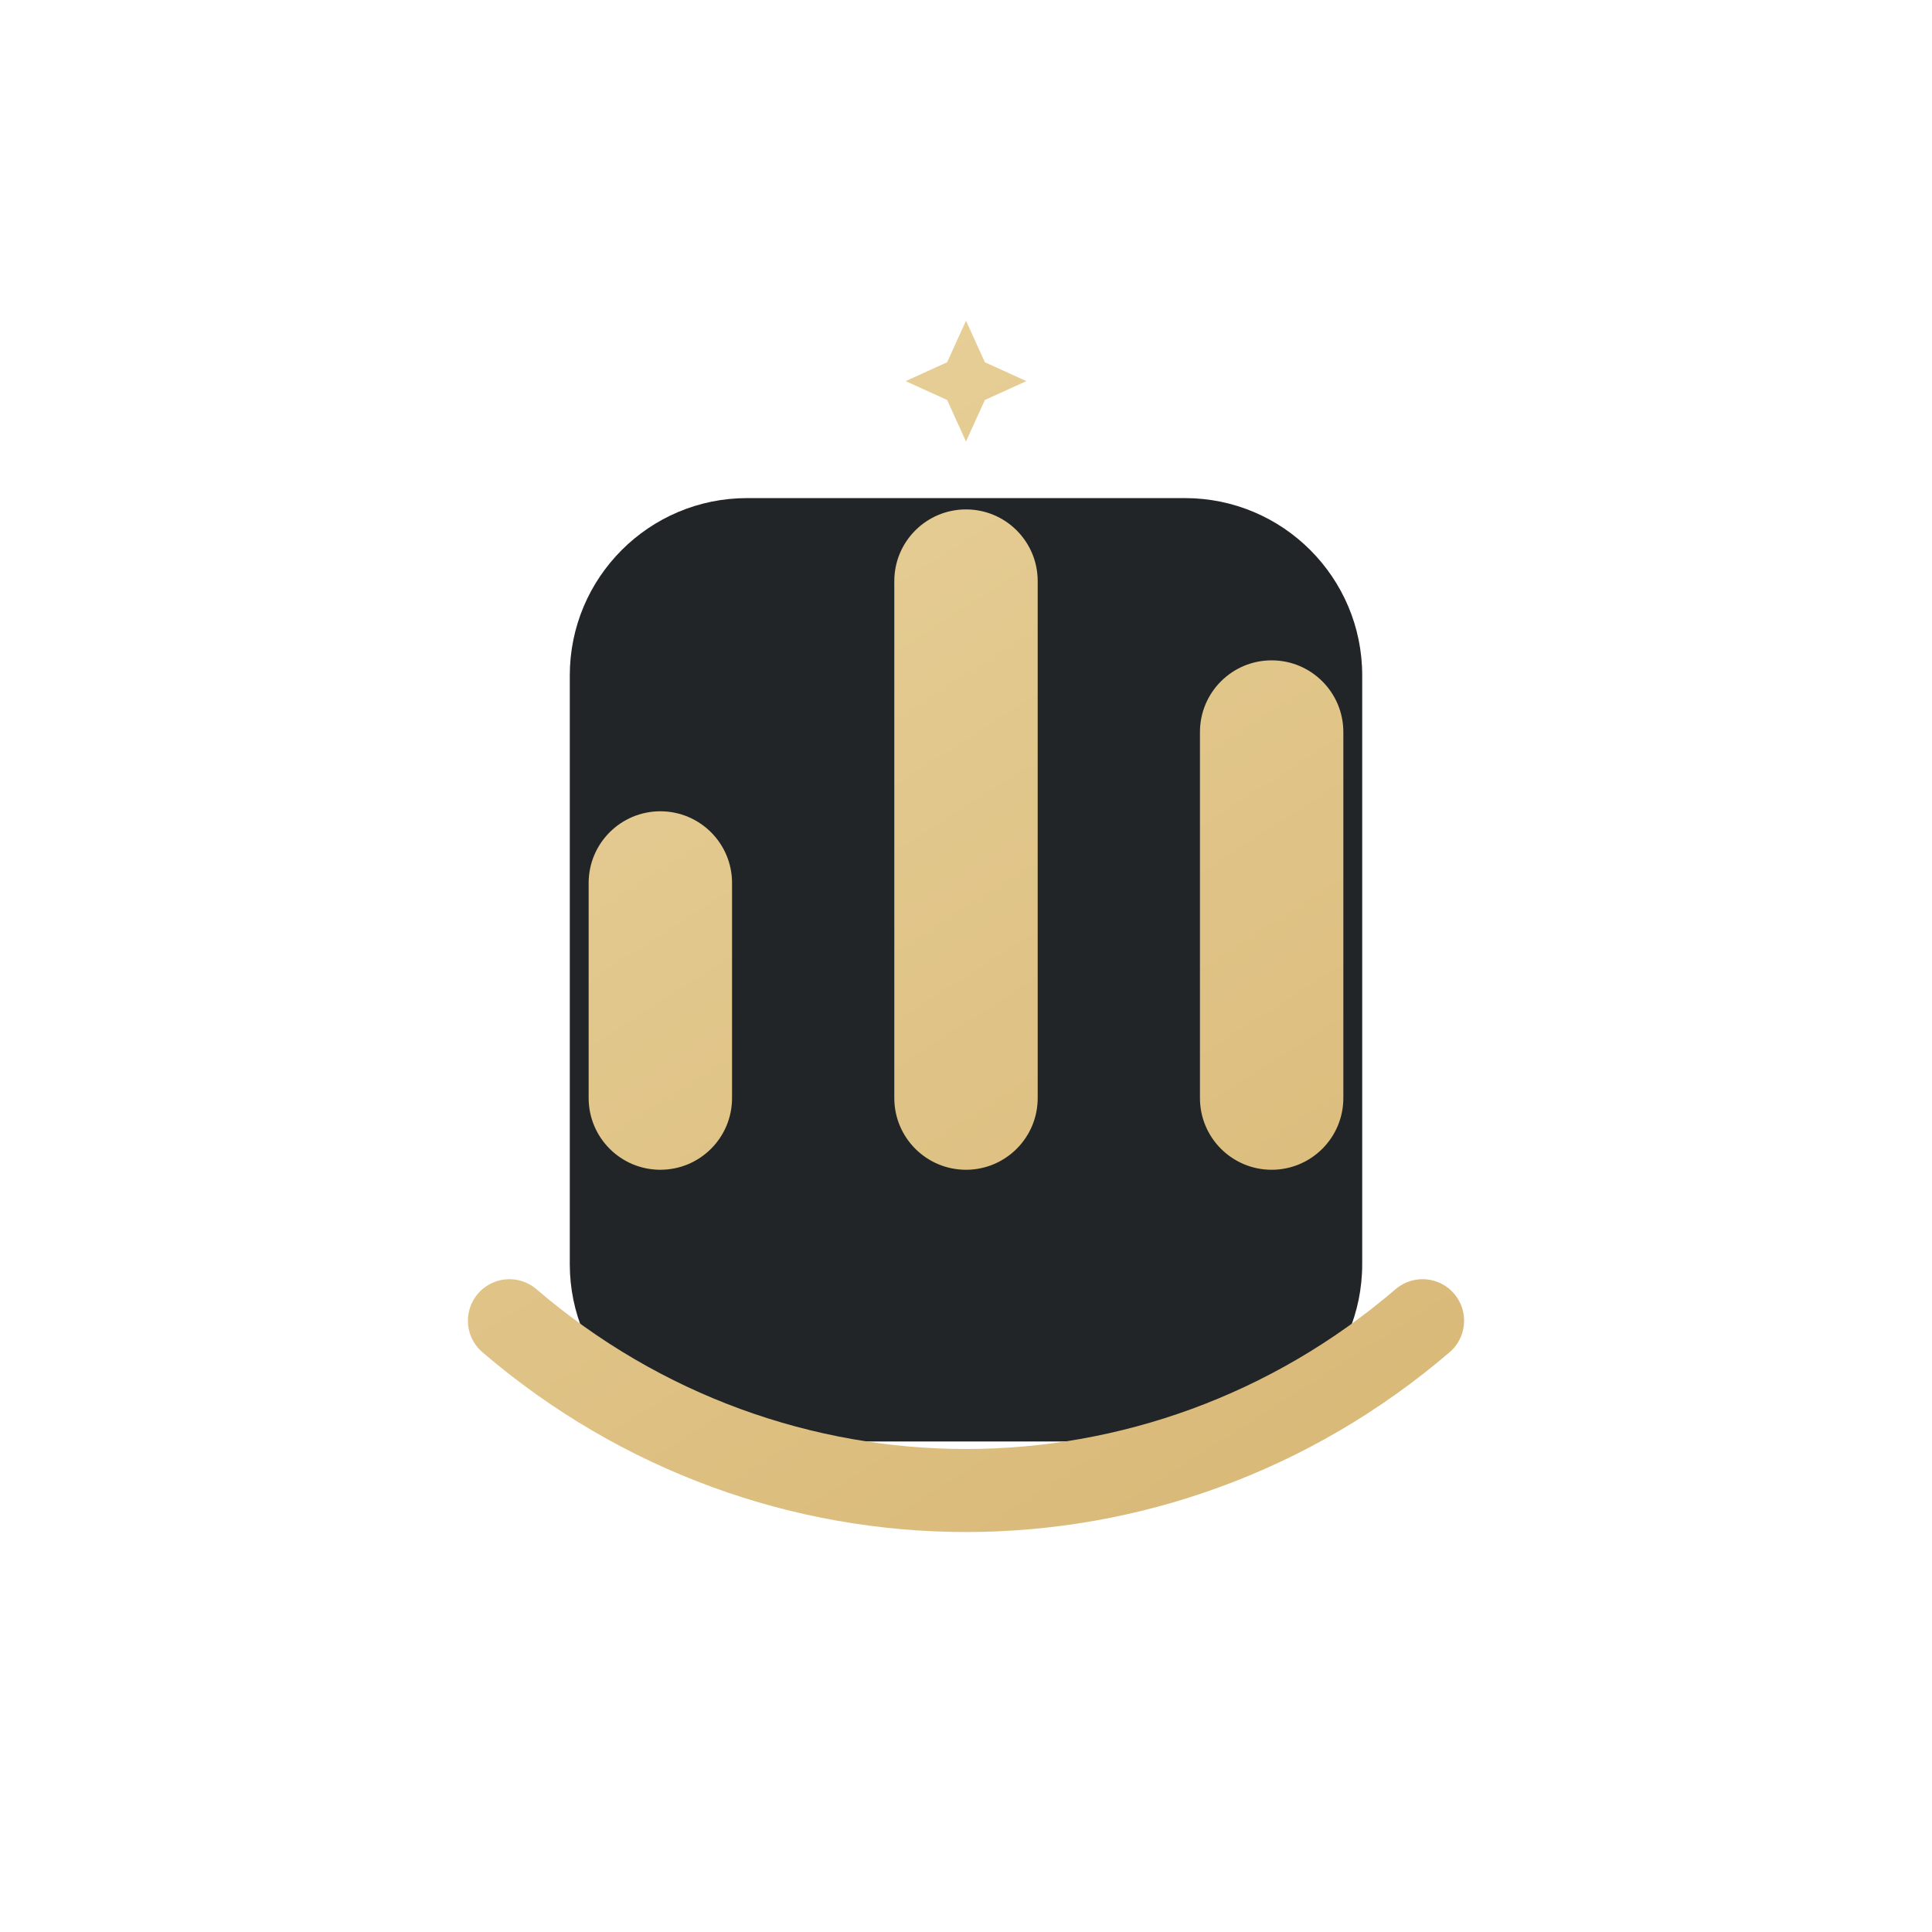
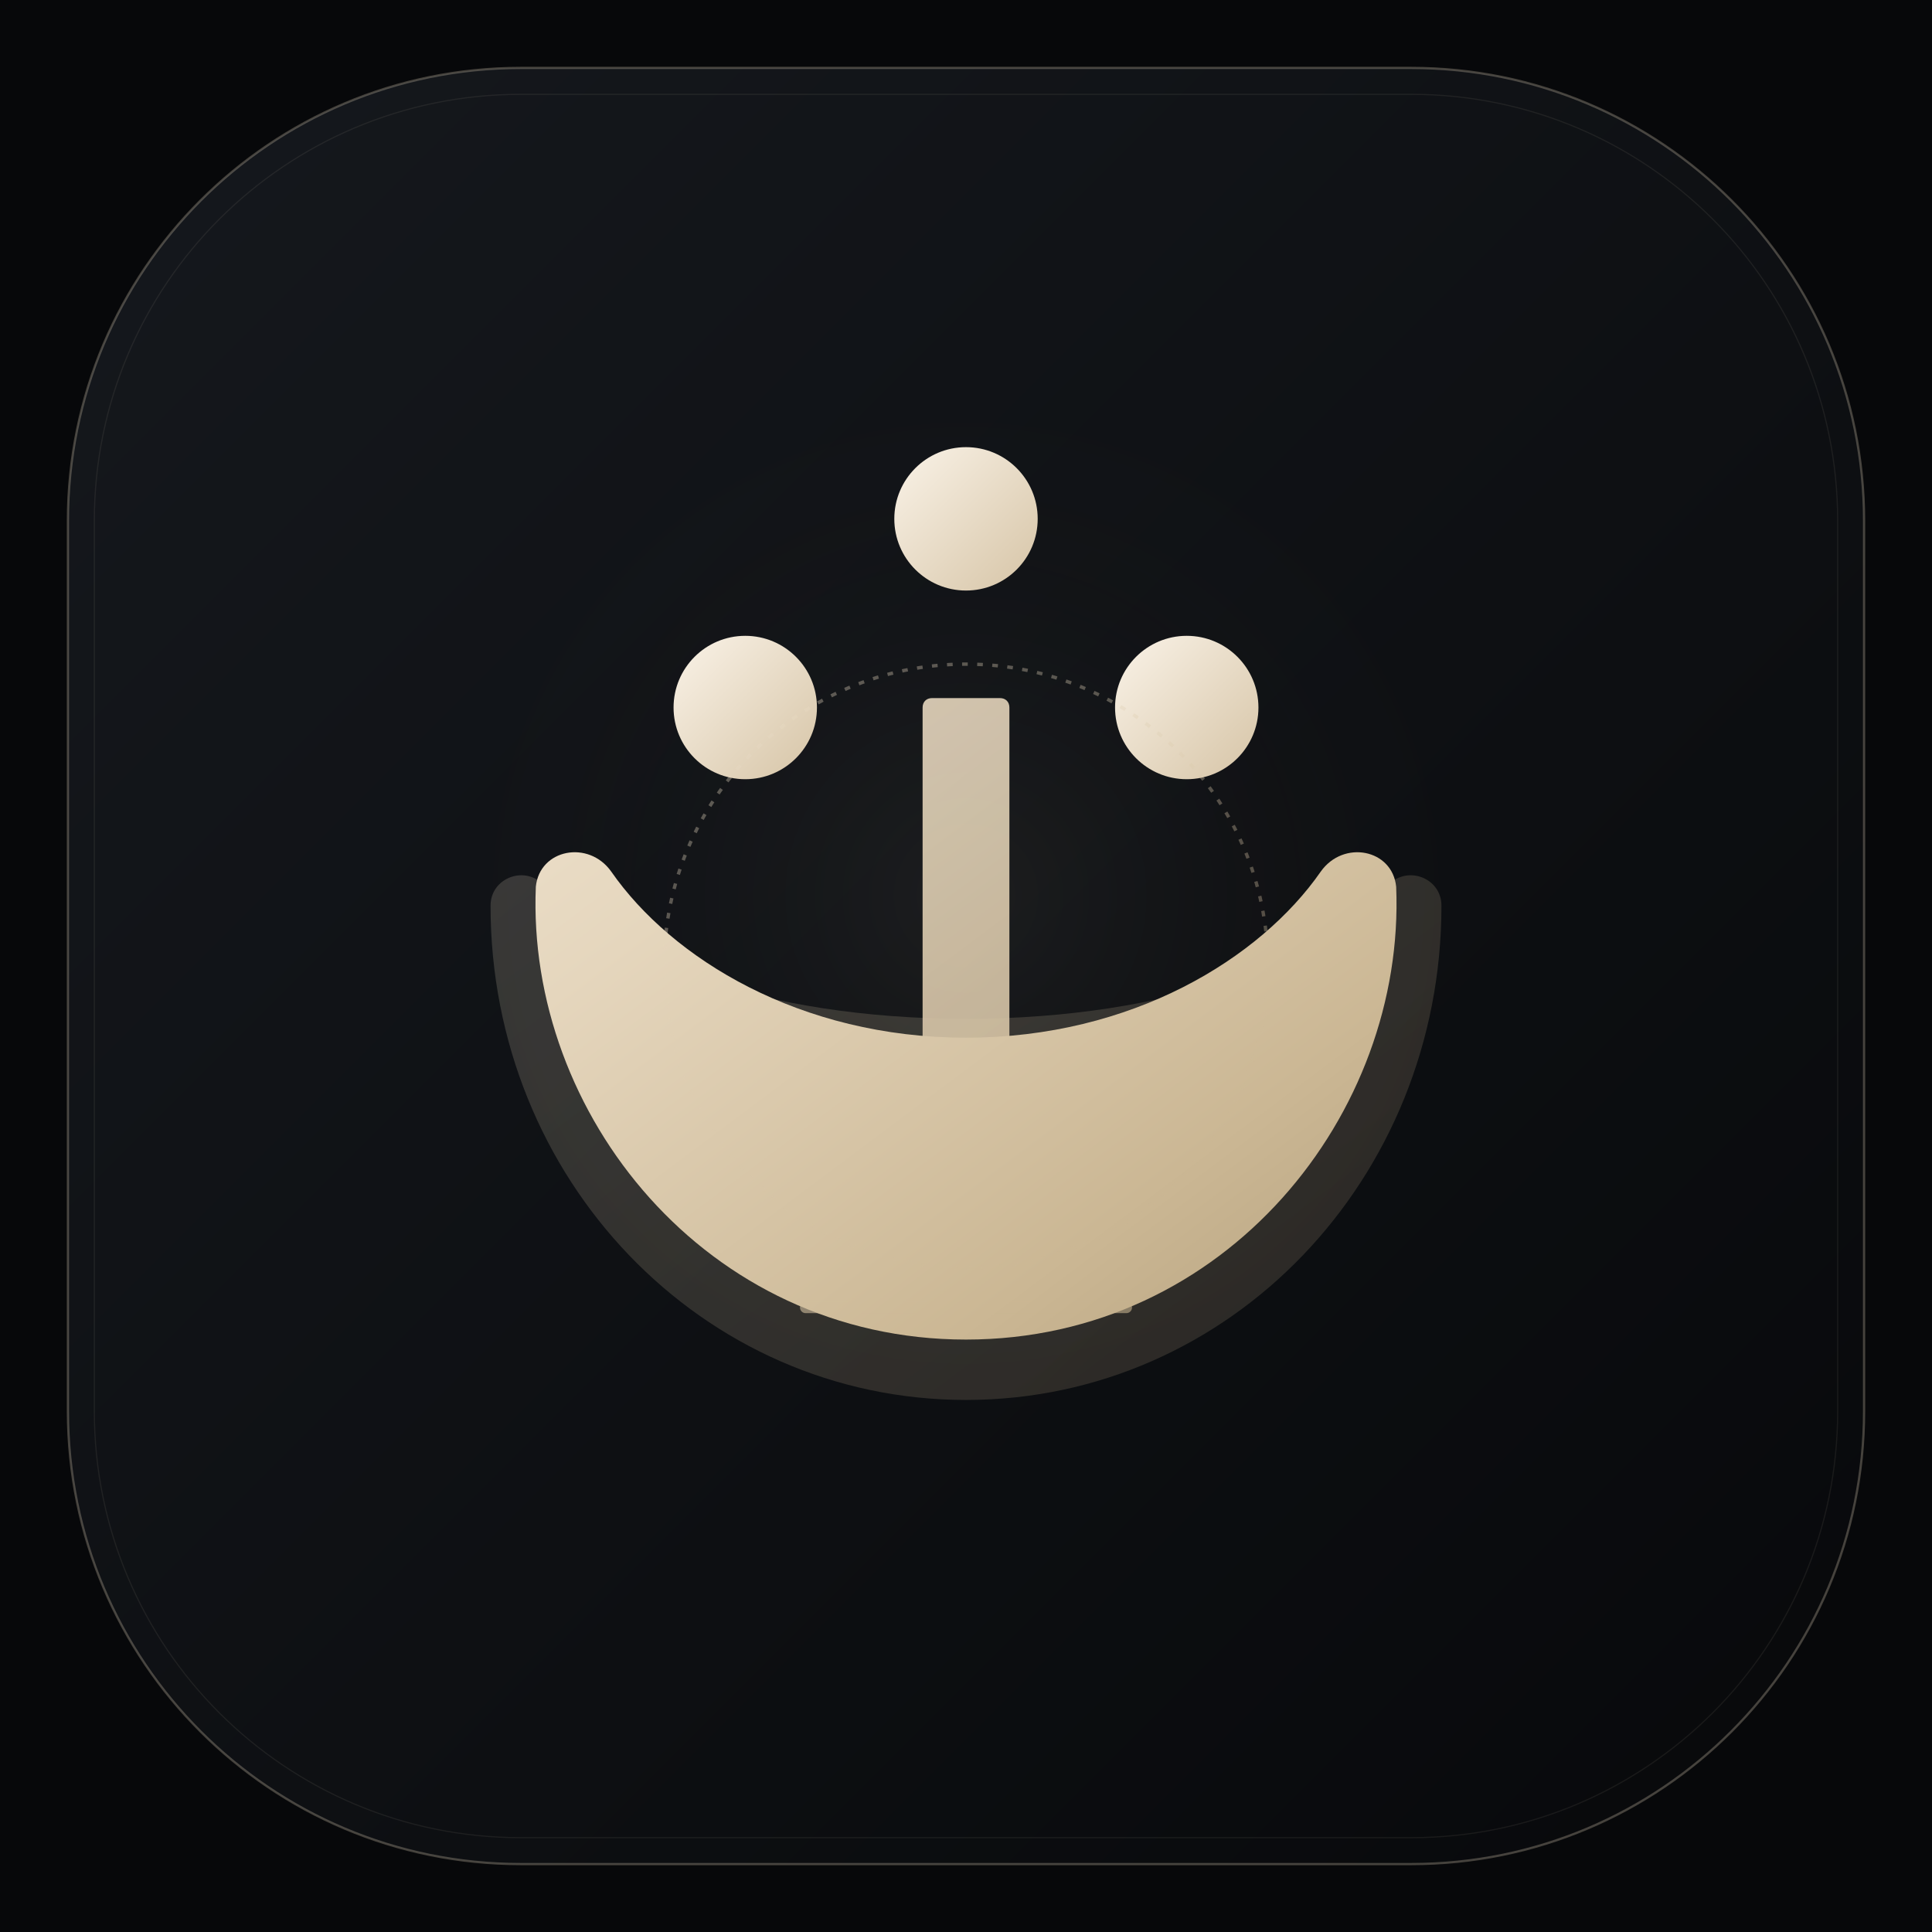
<svg xmlns="http://www.w3.org/2000/svg" width="1024" height="1024" viewBox="0 0 1024 1024" fill="none">
  <defs>
-     <linearGradient id="gold" x1="320" y1="180" x2="704" y2="780" gradientUnits="userSpaceOnUse">
-       <stop stop-color="#E8D19A" />
-       <stop offset="1" stop-color="#D9B978" />
+     <linearGradient id="bgMatte" x1="0" y1="0" x2="1024" y2="1024" gradientUnits="userSpaceOnUse">
+       <stop offset="0%" stop-color="#16191E" />
+       <stop offset="60%" stop-color="#0D0F12" />
+       <stop offset="100%" stop-color="#07080A" />
    </linearGradient>
+     <linearGradient id="satinGold" x1="280" y1="200" x2="744" y2="820" gradientUnits="userSpaceOnUse">
+       <stop offset="0%" stop-color="#F7EEDF" />
+       <stop offset="35%" stop-color="#E5D6BD" />
+       <stop offset="70%" stop-color="#CBB794" />
+       <stop offset="100%" stop-color="#A89470" />
+     </linearGradient>
+     <linearGradient id="pearlGrad" x1="0" y1="0" x2="1" y2="1">
+       <stop offset="0%" stop-color="#FAF3E8" />
+       <stop offset="100%" stop-color="#D6C4A6" />
+     </linearGradient>
+     <radialGradient id="gentleAura" cx="50%" cy="48%" r="40%">
+       <stop offset="0%" stop-color="#D6C4A6" stop-opacity="0.07" />
+       <stop offset="100%" stop-color="#000000" stop-opacity="0" />
+     </radialGradient>
  </defs>
+   <rect width="1024" height="1024" fill="#07080A" />
+   <rect x="36" y="36" width="952" height="952" rx="240" fill="url(#bgMatte)" />
+   <rect x="36" y="36" width="952" height="952" rx="240" stroke="#E5D6BD" stroke-width="1.2" stroke-opacity="0.28" />
+   <rect x="50" y="50" width="924" height="924" rx="226" stroke="#E5D6BD" stroke-width="0.6" stroke-opacity="0.08" />
+   <circle cx="512" cy="490" r="380" fill="url(#gentleAura)" />
  <g>
-     <rect x="302" y="264" width="420" height="500" rx="94" fill="#0A0D10" opacity="0.9" />
-     <rect x="312" y="430" width="76" height="190" rx="38" fill="url(#gold)" />
-     <rect x="474" y="270" width="76" height="350" rx="38" fill="url(#gold)" />
-     <rect x="636" y="350" width="76" height="270" rx="38" fill="url(#gold)" />
-     <path d="M270 700C410 820 614 820 754 700" stroke="url(#gold)" stroke-width="44" stroke-linecap="round" />
-     <polygon points="512,170 522,192 544,202 522,212 512,234 502,212 480,202 502,192" fill="url(#gold)" />
+     <circle cx="512" cy="275" r="38" fill="url(#pearlGrad)" />
+     <circle cx="395" cy="375" r="38" fill="url(#pearlGrad)" />
+     <circle cx="629" cy="375" r="38" fill="url(#pearlGrad)" />
+     <path d="M494 370 H530 C533 370, 535 372, 535 375 V660 C535 663, 533 665, 530 665 H494 C491 665, 489 663, 489 660 V375 C489 372, 491 370, 494 370 Z" fill="url(#satinGold)" opacity="0.9" />
+     <path d="M260 480 C260 625, 372 742, 512 742 C652 742, 764 625, 764 480 C764 465, 745 458, 735 470 C702 508, 620 540, 512 540 C404 540, 322 508, 289 470 C279 458, 260 465, 260 480 Z" fill="url(#satinGold)" opacity="0.18" />
+     <path d="M740 470 C745 590, 650 710, 512 710 C374 710, 279 590, 284 470 C286 450, 312 445, 324 462 C356 508, 424 550, 512 550 C600 550, 668 508, 700 462 C712 445, 738 450, 740 470 Z" fill="url(#satinGold)" />
+     <circle cx="512" cy="512" r="160" stroke="url(#satinGold)" stroke-width="1.8" stroke-dasharray="3 5" opacity="0.35" />
+     <rect x="424" y="690" width="176" height="6" rx="3" fill="url(#satinGold)" opacity="0.6" />
  </g>
</svg>
